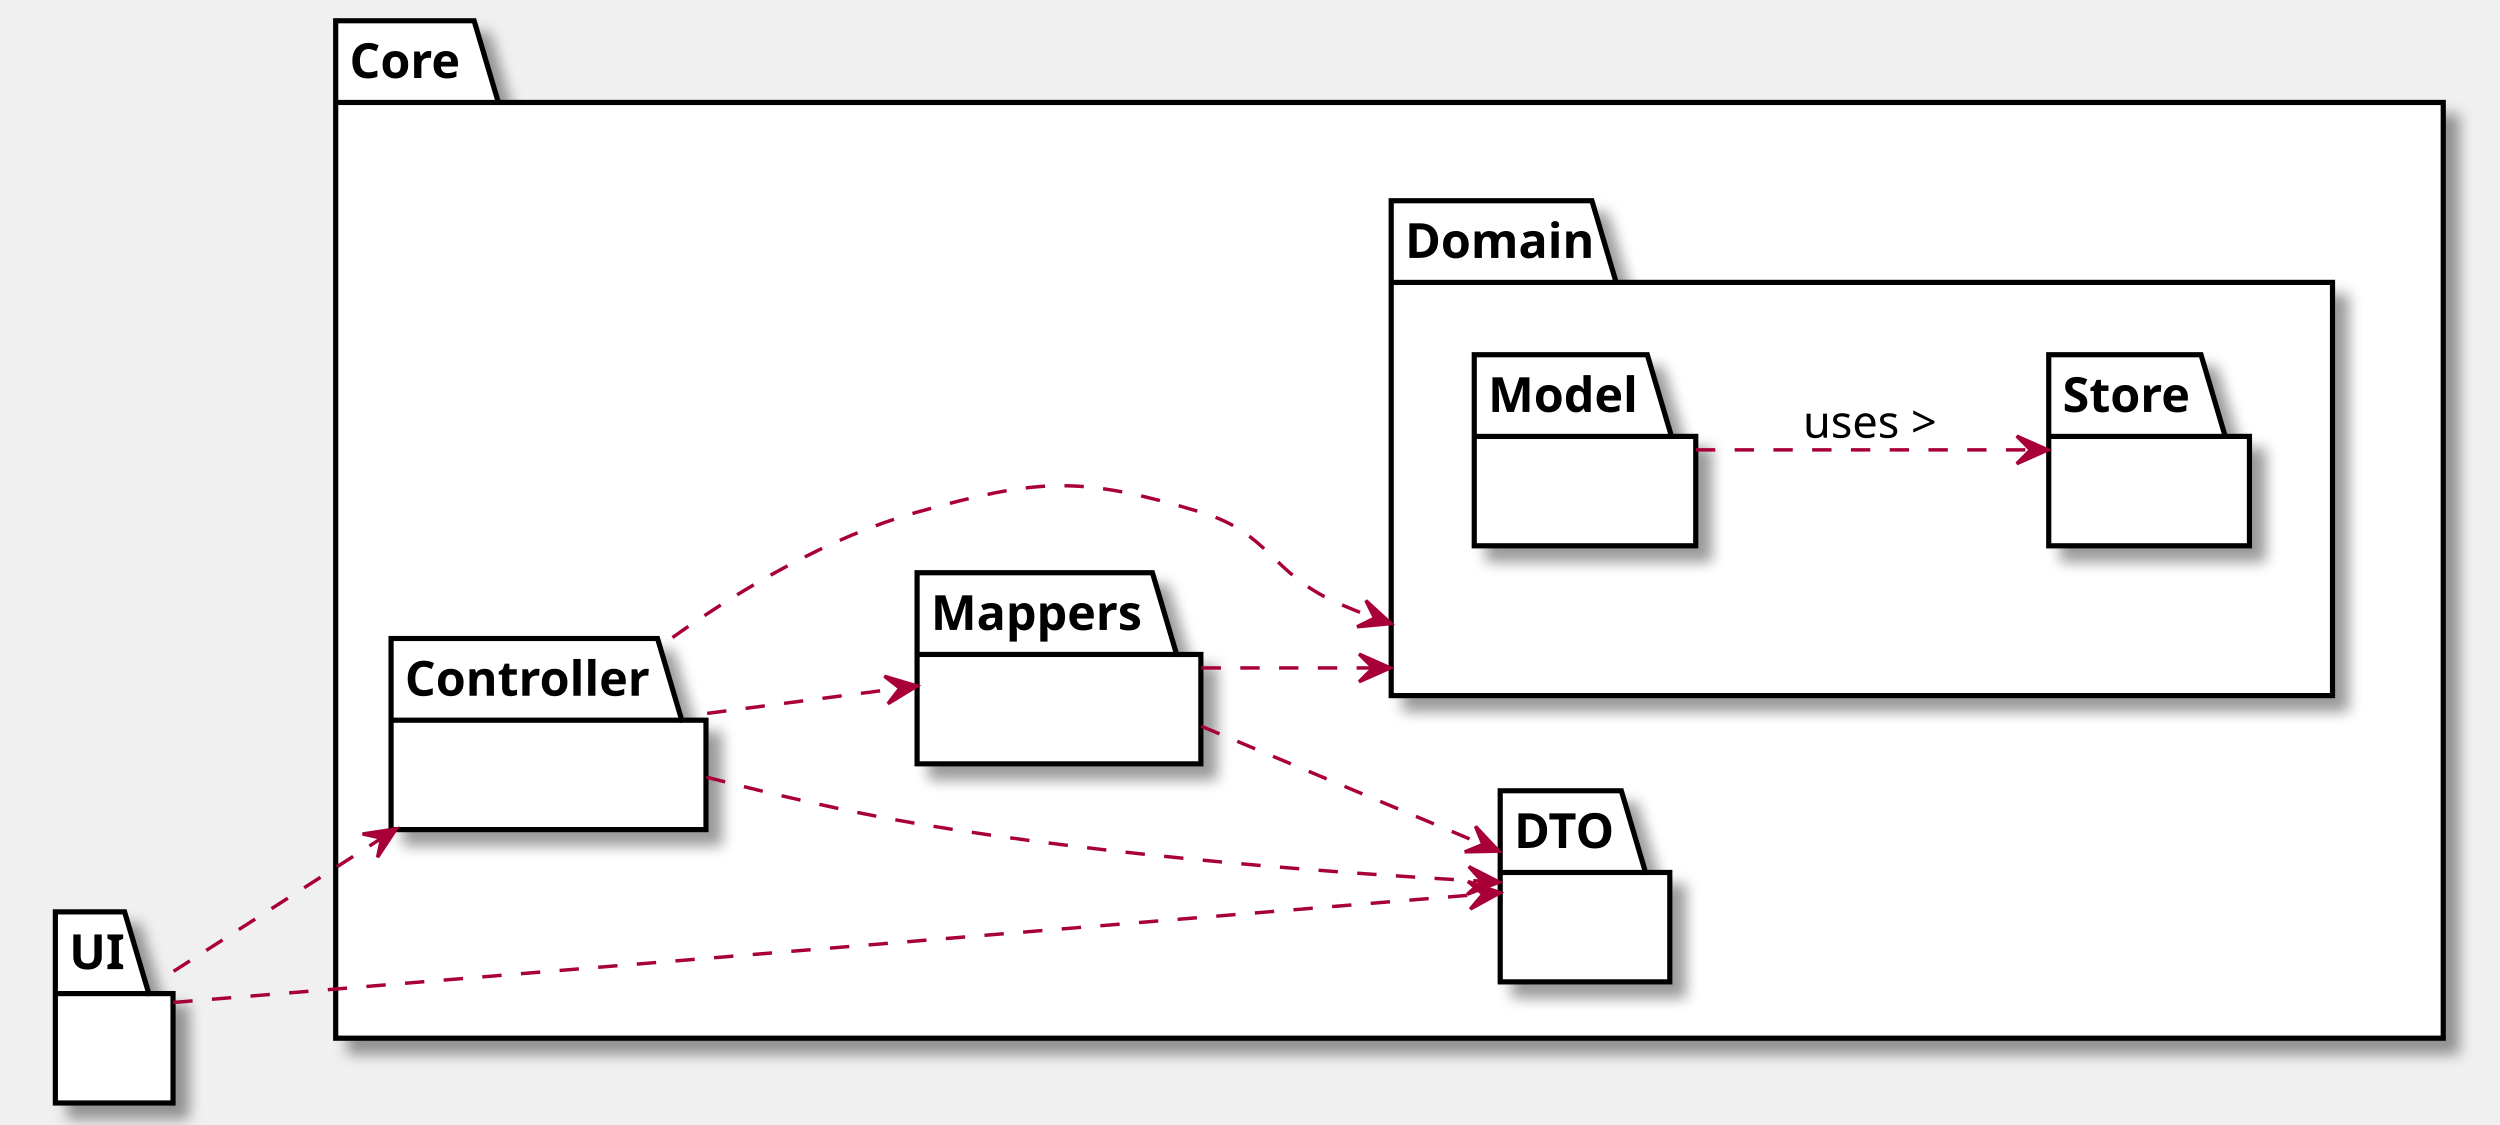
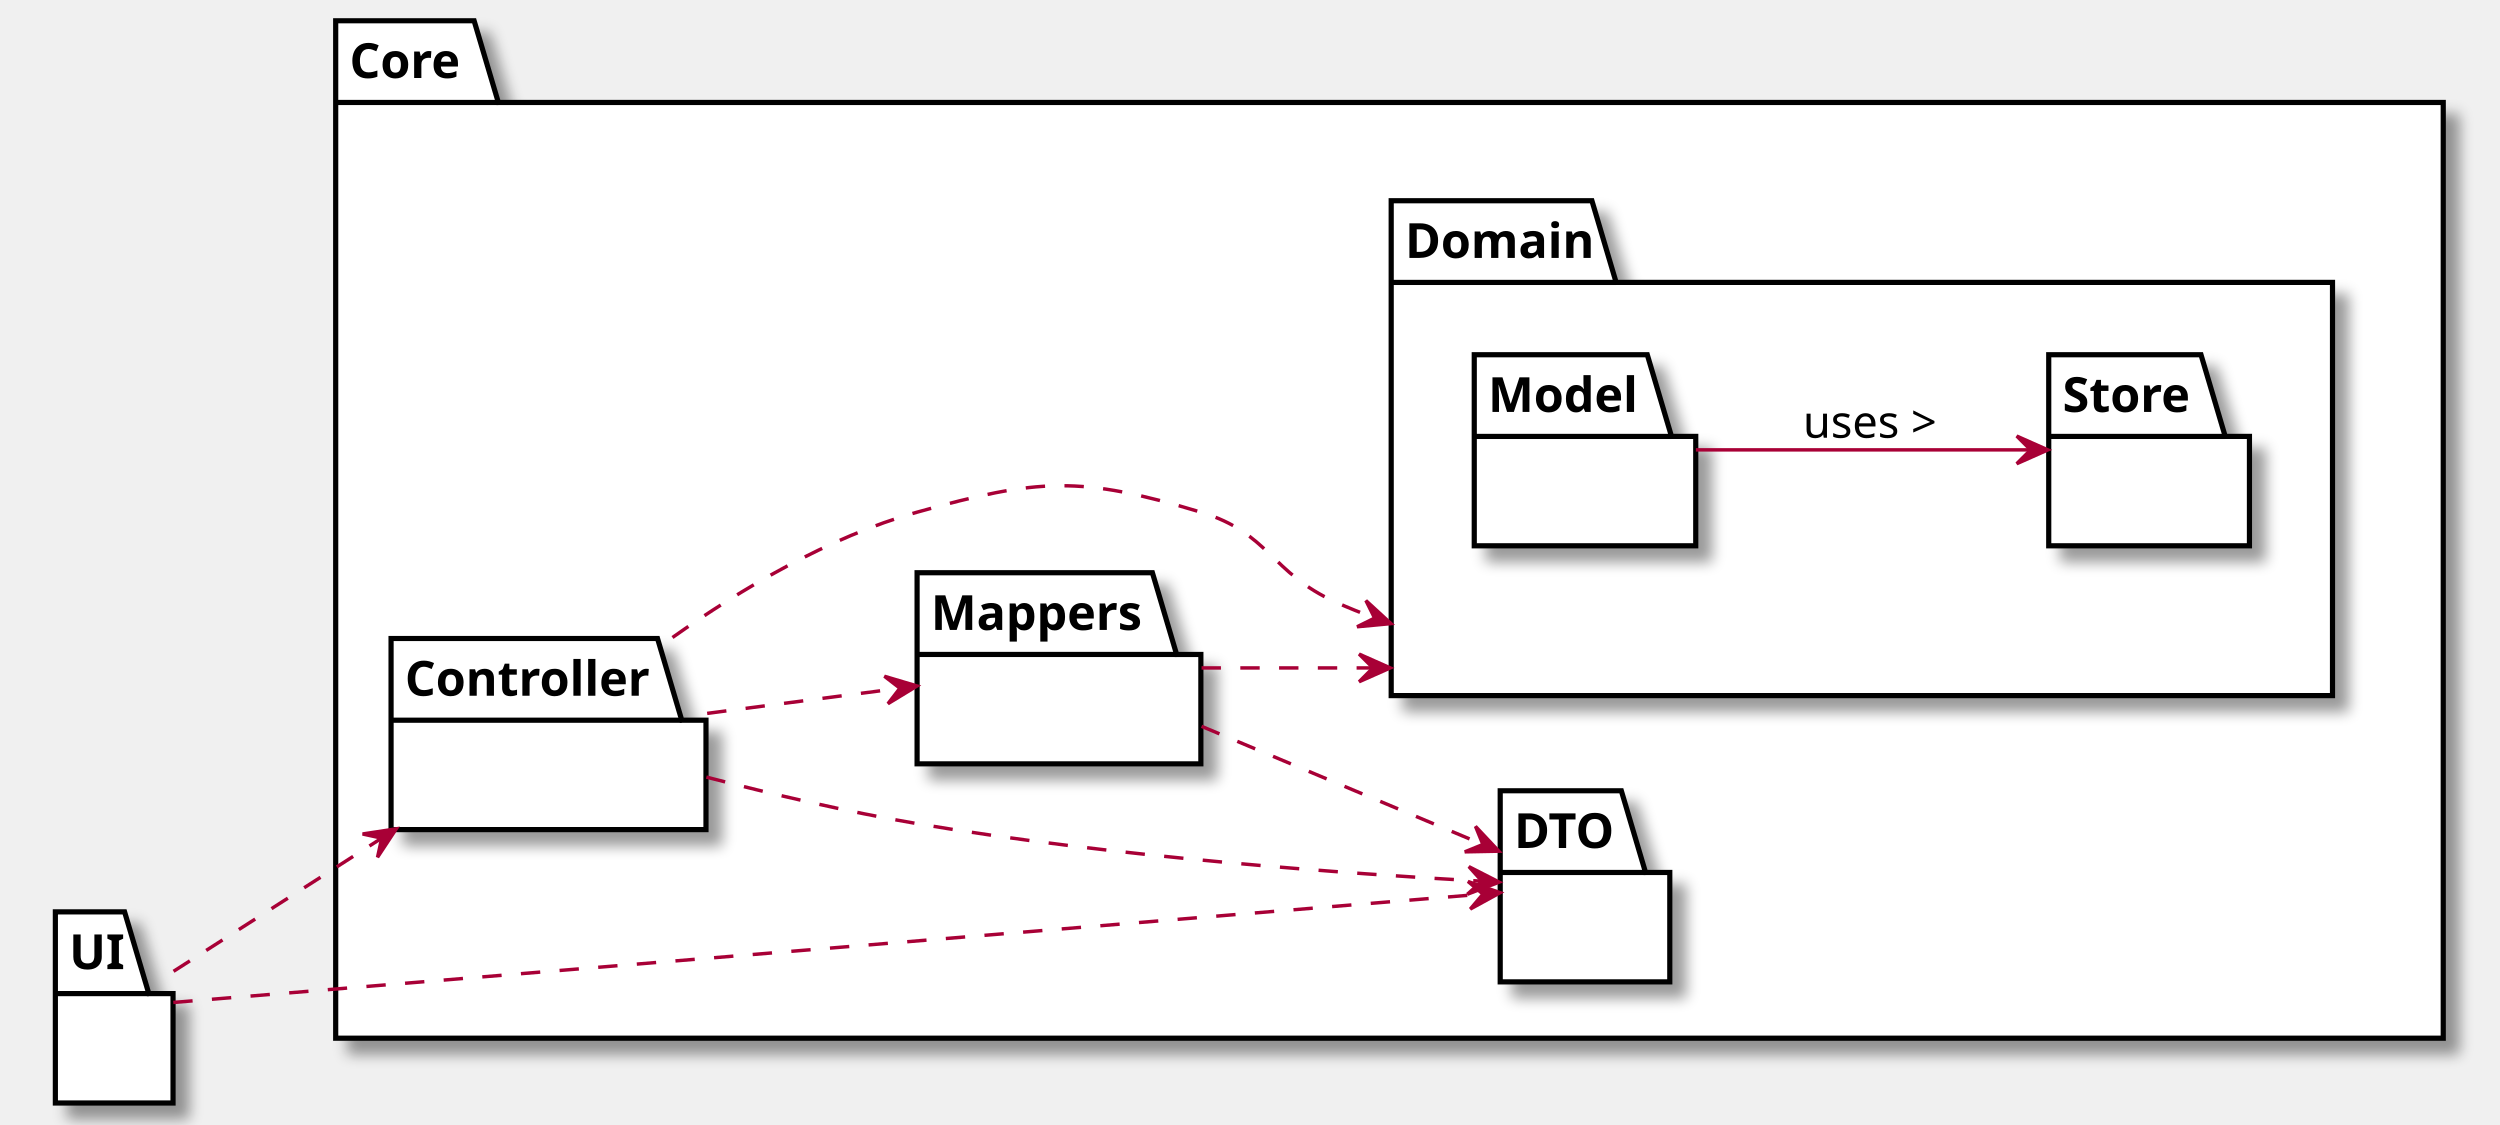
- <svg xmlns="http://www.w3.org/2000/svg" contentScriptType="application/ecmascript" contentStyleType="text/css" height="406.25px" preserveAspectRatio="none" style="width:903px;height:406px;" version="1.1" viewBox="0 0 903 406" width="903.75px" zoomAndPan="magnify">
+ <svg xmlns="http://www.w3.org/2000/svg" contentScriptType="application/ecmascript" contentStyleType="text/css" height="406.25px" preserveAspectRatio="none" style="width:903px;height:406px;background:#FFFFFF;" version="1.1" viewBox="0 0 903 406" width="903.75px" zoomAndPan="magnify">
  <defs>
-     <filter height="300%" id="flee8ydl2xnnp" width="300%" x="-1" y="-1">
+     <filter height="300%" id="f1tlgs0wvc2zhh" width="300%" x="-1" y="-1">
      <feGaussianBlur result="blurOut" stdDeviation="2.5" />
      <feColorMatrix in="blurOut" result="blurOut2" type="matrix" values="0 0 0 0 0 0 0 0 0 0 0 0 0 0 0 0 0 0 .4 0" />
      <feOffset dx="5.0" dy="5.0" in="blurOut2" result="blurOut3" />
      <feBlend in="SourceGraphic" in2="blurOut3" mode="normal" />
    </filter>
  </defs>
  <g>
-     <polygon fill="#FFFFFF" filter="url(#flee8ydl2xnnp)" points="121.25,7.5,171.25,7.5,180,37.012,882.5,37.012,882.5,375,121.25,375,121.25,7.5" style="stroke:#000000;stroke-width:1.875;" />
+     <polygon fill="#FFFFFF" filter="url(#f1tlgs0wvc2zhh)" points="121.25,7.5,171.25,7.5,180,37.012,882.5,37.012,882.5,375,121.25,375,121.25,7.5" style="stroke:#000000;stroke-width:1.875;" />
    <line style="stroke:#000000;stroke-width:1.875;" x1="121.25" x2="180" y1="37.012" y2="37.012" />
    <text fill="#000000" font-family="sans-serif" font-size="17.5" font-weight="bold" lengthAdjust="spacing" textLength="42.5" x="126.25" y="28.166">Core</text>
-     <polygon fill="#FFFFFF" filter="url(#flee8ydl2xnnp)" points="502.5,72.5,575,72.5,583.75,102.012,842.5,102.012,842.5,251.25,502.5,251.25,502.5,72.5" style="stroke:#000000;stroke-width:1.875;" />
+     <polygon fill="#FFFFFF" filter="url(#f1tlgs0wvc2zhh)" points="502.5,72.5,575,72.5,583.75,102.012,842.5,102.012,842.5,251.25,502.5,251.25,502.5,72.5" style="stroke:#000000;stroke-width:1.875;" />
    <line style="stroke:#000000;stroke-width:1.875;" x1="502.5" x2="583.75" y1="102.012" y2="102.012" />
    <text fill="#000000" font-family="sans-serif" font-size="17.5" font-weight="bold" lengthAdjust="spacing" textLength="65" x="507.5" y="93.166">Domain</text>
-     <polygon fill="#FFFFFF" filter="url(#flee8ydl2xnnp)" points="532.5,128.125,595,128.125,603.75,157.637,612.5,157.637,612.5,197.148,532.5,197.148,532.5,128.125" style="stroke:#000000;stroke-width:1.875;" />
+     <polygon fill="#FFFFFF" filter="url(#f1tlgs0wvc2zhh)" points="532.5,128.125,595,128.125,603.75,157.637,612.5,157.637,612.5,197.148,532.5,197.148,532.5,128.125" style="stroke:#000000;stroke-width:1.875;" />
    <line style="stroke:#000000;stroke-width:1.875;" x1="532.5" x2="603.75" y1="157.637" y2="157.637" />
    <text fill="#000000" font-family="sans-serif" font-size="17.5" font-weight="bold" lengthAdjust="spacing" textLength="55" x="537.5" y="148.792">Model</text>
-     <polygon fill="#FFFFFF" filter="url(#flee8ydl2xnnp)" points="740,128.125,795,128.125,803.75,157.637,812.5,157.637,812.5,197.148,740,197.148,740,128.125" style="stroke:#000000;stroke-width:1.875;" />
+     <polygon fill="#FFFFFF" filter="url(#f1tlgs0wvc2zhh)" points="740,128.125,795,128.125,803.75,157.637,812.5,157.637,812.5,197.148,740,197.148,740,128.125" style="stroke:#000000;stroke-width:1.875;" />
    <line style="stroke:#000000;stroke-width:1.875;" x1="740" x2="803.75" y1="157.637" y2="157.637" />
    <text fill="#000000" font-family="sans-serif" font-size="17.5" font-weight="bold" lengthAdjust="spacing" textLength="47.5" x="745" y="148.792">Store</text>
-     <polygon fill="#FFFFFF" filter="url(#flee8ydl2xnnp)" points="331.25,206.875,416.25,206.875,425,236.387,433.75,236.387,433.75,275.898,331.25,275.898,331.25,206.875" style="stroke:#000000;stroke-width:1.875;" />
+     <polygon fill="#FFFFFF" filter="url(#f1tlgs0wvc2zhh)" points="331.25,206.875,416.25,206.875,425,236.387,433.75,236.387,433.75,275.898,331.25,275.898,331.25,206.875" style="stroke:#000000;stroke-width:1.875;" />
    <line style="stroke:#000000;stroke-width:1.875;" x1="331.25" x2="425" y1="236.387" y2="236.387" />
    <text fill="#000000" font-family="sans-serif" font-size="17.5" font-weight="bold" lengthAdjust="spacing" textLength="77.5" x="336.25" y="227.542">Mappers</text>
-     <polygon fill="#FFFFFF" filter="url(#flee8ydl2xnnp)" points="541.875,285.625,585.625,285.625,594.375,315.137,603.125,315.137,603.125,354.648,541.875,354.648,541.875,285.625" style="stroke:#000000;stroke-width:1.875;" />
+     <polygon fill="#FFFFFF" filter="url(#f1tlgs0wvc2zhh)" points="541.875,285.625,585.625,285.625,594.375,315.137,603.125,315.137,603.125,354.648,541.875,354.648,541.875,285.625" style="stroke:#000000;stroke-width:1.875;" />
    <line style="stroke:#000000;stroke-width:1.875;" x1="541.875" x2="594.375" y1="315.137" y2="315.137" />
    <text fill="#000000" font-family="sans-serif" font-size="17.5" font-weight="bold" lengthAdjust="spacing" textLength="36.25" x="546.875" y="306.291">DTO</text>
-     <polygon fill="#FFFFFF" filter="url(#flee8ydl2xnnp)" points="141.25,230.625,237.5,230.625,246.25,260.137,255,260.137,255,299.648,141.25,299.648,141.25,230.625" style="stroke:#000000;stroke-width:1.875;" />
+     <polygon fill="#FFFFFF" filter="url(#f1tlgs0wvc2zhh)" points="141.25,230.625,237.5,230.625,246.25,260.137,255,260.137,255,299.648,141.25,299.648,141.25,230.625" style="stroke:#000000;stroke-width:1.875;" />
    <line style="stroke:#000000;stroke-width:1.875;" x1="141.25" x2="246.25" y1="260.137" y2="260.137" />
    <text fill="#000000" font-family="sans-serif" font-size="17.5" font-weight="bold" lengthAdjust="spacing" textLength="88.75" x="146.25" y="251.292">Controller</text>
-     <polygon fill="#FFFFFF" filter="url(#flee8ydl2xnnp)" points="20,329.375,45,329.375,53.75,358.887,62.5,358.887,62.5,398.398,20,398.398,20,329.375" style="stroke:#000000;stroke-width:1.875;" />
+     <polygon fill="#FFFFFF" filter="url(#f1tlgs0wvc2zhh)" points="20,329.375,45,329.375,53.75,358.887,62.5,358.887,62.5,398.398,20,398.398,20,329.375" style="stroke:#000000;stroke-width:1.875;" />
    <line style="stroke:#000000;stroke-width:1.875;" x1="20" x2="53.75" y1="358.887" y2="358.887" />
    <text fill="#000000" font-family="sans-serif" font-size="17.5" font-weight="bold" lengthAdjust="spacing" textLength="17.5" x="25" y="350.041">UI</text>
    <path d="M62.688,350.837 C81.675,338.688 111.088,319.875 137.537,302.95 " fill="none" id="UI-to-Controller" style="stroke:#A80036;stroke-width:1.25;stroke-dasharray:7.0,7.0;" />
    <polygon fill="#A80036" points="143.137,299.375,130.968,301.234,137.875,302.747,136.362,309.654,143.137,299.375" style="stroke:#A80036;stroke-width:1.25;" />
    <path d="M62.587,362.087 C141.775,355.538 433.038,331.438 535.4,322.962 " fill="none" id="UI-to-DTO" style="stroke:#A80036;stroke-width:1.25;stroke-dasharray:7.0,7.0;" />
    <polygon fill="#A80036" points="541.862,322.438,530.237,318.386,535.634,322.955,531.065,328.352,541.862,322.438" style="stroke:#A80036;stroke-width:1.25;" />
    <path d="M255.425,257.675 C277.375,254.812 302.512,251.537 324.525,248.662 " fill="none" id="Controller-to-Mappers" style="stroke:#A80036;stroke-width:1.25;stroke-dasharray:7.0,7.0;" />
    <polygon fill="#A80036" points="331.238,247.775,319.438,244.263,325.039,248.579,320.724,254.18,331.238,247.775" style="stroke:#A80036;stroke-width:1.25;" />
    <path d="M255.137,280.688 C278.488,286.75 306.025,293.238 331.25,297.5 C402.825,309.613 487.6,315.637 534.825,318.262 " fill="none" id="Controller-to-DTO" style="stroke:#A80036;stroke-width:1.25;stroke-dasharray:7.0,7.0;" />
    <polygon fill="#A80036" points="541.513,318.625,530.551,313.021,535.272,318.285,530.007,323.006,541.513,318.625" style="stroke:#A80036;stroke-width:1.25;" />
    <path d="M242.9,230.262 C267.337,212.988 299.275,193.938 331.25,185 C375.125,172.738 390.15,171.8 433.75,185 C458.675,192.55 458.775,206.775 482.5,217.5 C487.005,219.537 491.72,221.43 496.528,223.182 C497.73,223.62 498.938,224.05 500.15,224.471 C500.756,224.681 501.363,224.889 501.971,225.095 C502.123,225.147 502.275,225.198 502.427,225.249 " fill="none" id="Controller-to-Domain" style="stroke:#A80036;stroke-width:1.25;stroke-dasharray:7.0,7.0;" />
    <polygon fill="#A80036" points="502.427,225.249,493.363,216.918,496.504,223.253,490.169,226.394,502.427,225.249" style="stroke:#A80036;stroke-width:1.25;" />
    <path d="M434,262.35 C466,275.8 506.688,292.887 535.438,304.962 " fill="none" id="Mappers-to-DTO" style="stroke:#A80036;stroke-width:1.25;stroke-dasharray:7.0,7.0;" />
    <polygon fill="#A80036" points="541.375,307.45,532.947,298.476,535.615,305.025,529.066,307.692,541.375,307.45" style="stroke:#A80036;stroke-width:1.25;" />
    <path d="M434,241.25 C447.666,241.25 462.917,241.25 478.147,241.25 C485.761,241.25 493.37,241.25 500.773,241.25 C501.235,241.25 501.697,241.25 502.158,241.25 " fill="none" id="Mappers-to-Domain" style="stroke:#A80036;stroke-width:1.25;stroke-dasharray:7.0,7.0;" />
    <polygon fill="#A80036" points="502.158,241.25,490.908,236.25,495.908,241.25,490.908,246.25,502.158,241.25" style="stroke:#A80036;stroke-width:1.25;" />
-     <path d="M612.55,162.5 C647.175,162.5 697.75,162.5 733.237,162.5 " fill="none" id="Model-to-Store" style="stroke:#A80036;stroke-width:1.25;stroke-dasharray:7.0,7.0;" />
+     <path d="M612.55,162.5 C647.175,162.5 697.75,162.5 733.237,162.5 " fill="none" id="Model-to-Store" style="stroke:#A80036;stroke-width:1.25;" />
    <polygon fill="#A80036" points="739.688,162.5,728.438,157.5,733.438,162.5,728.438,167.5,739.688,162.5" style="stroke:#A80036;stroke-width:1.25;" />
    <text fill="#000000" font-family="sans-serif" font-size="16.25" lengthAdjust="spacing" textLength="50" x="651.25" y="158.119">uses &gt;</text>
  </g>
</svg>
